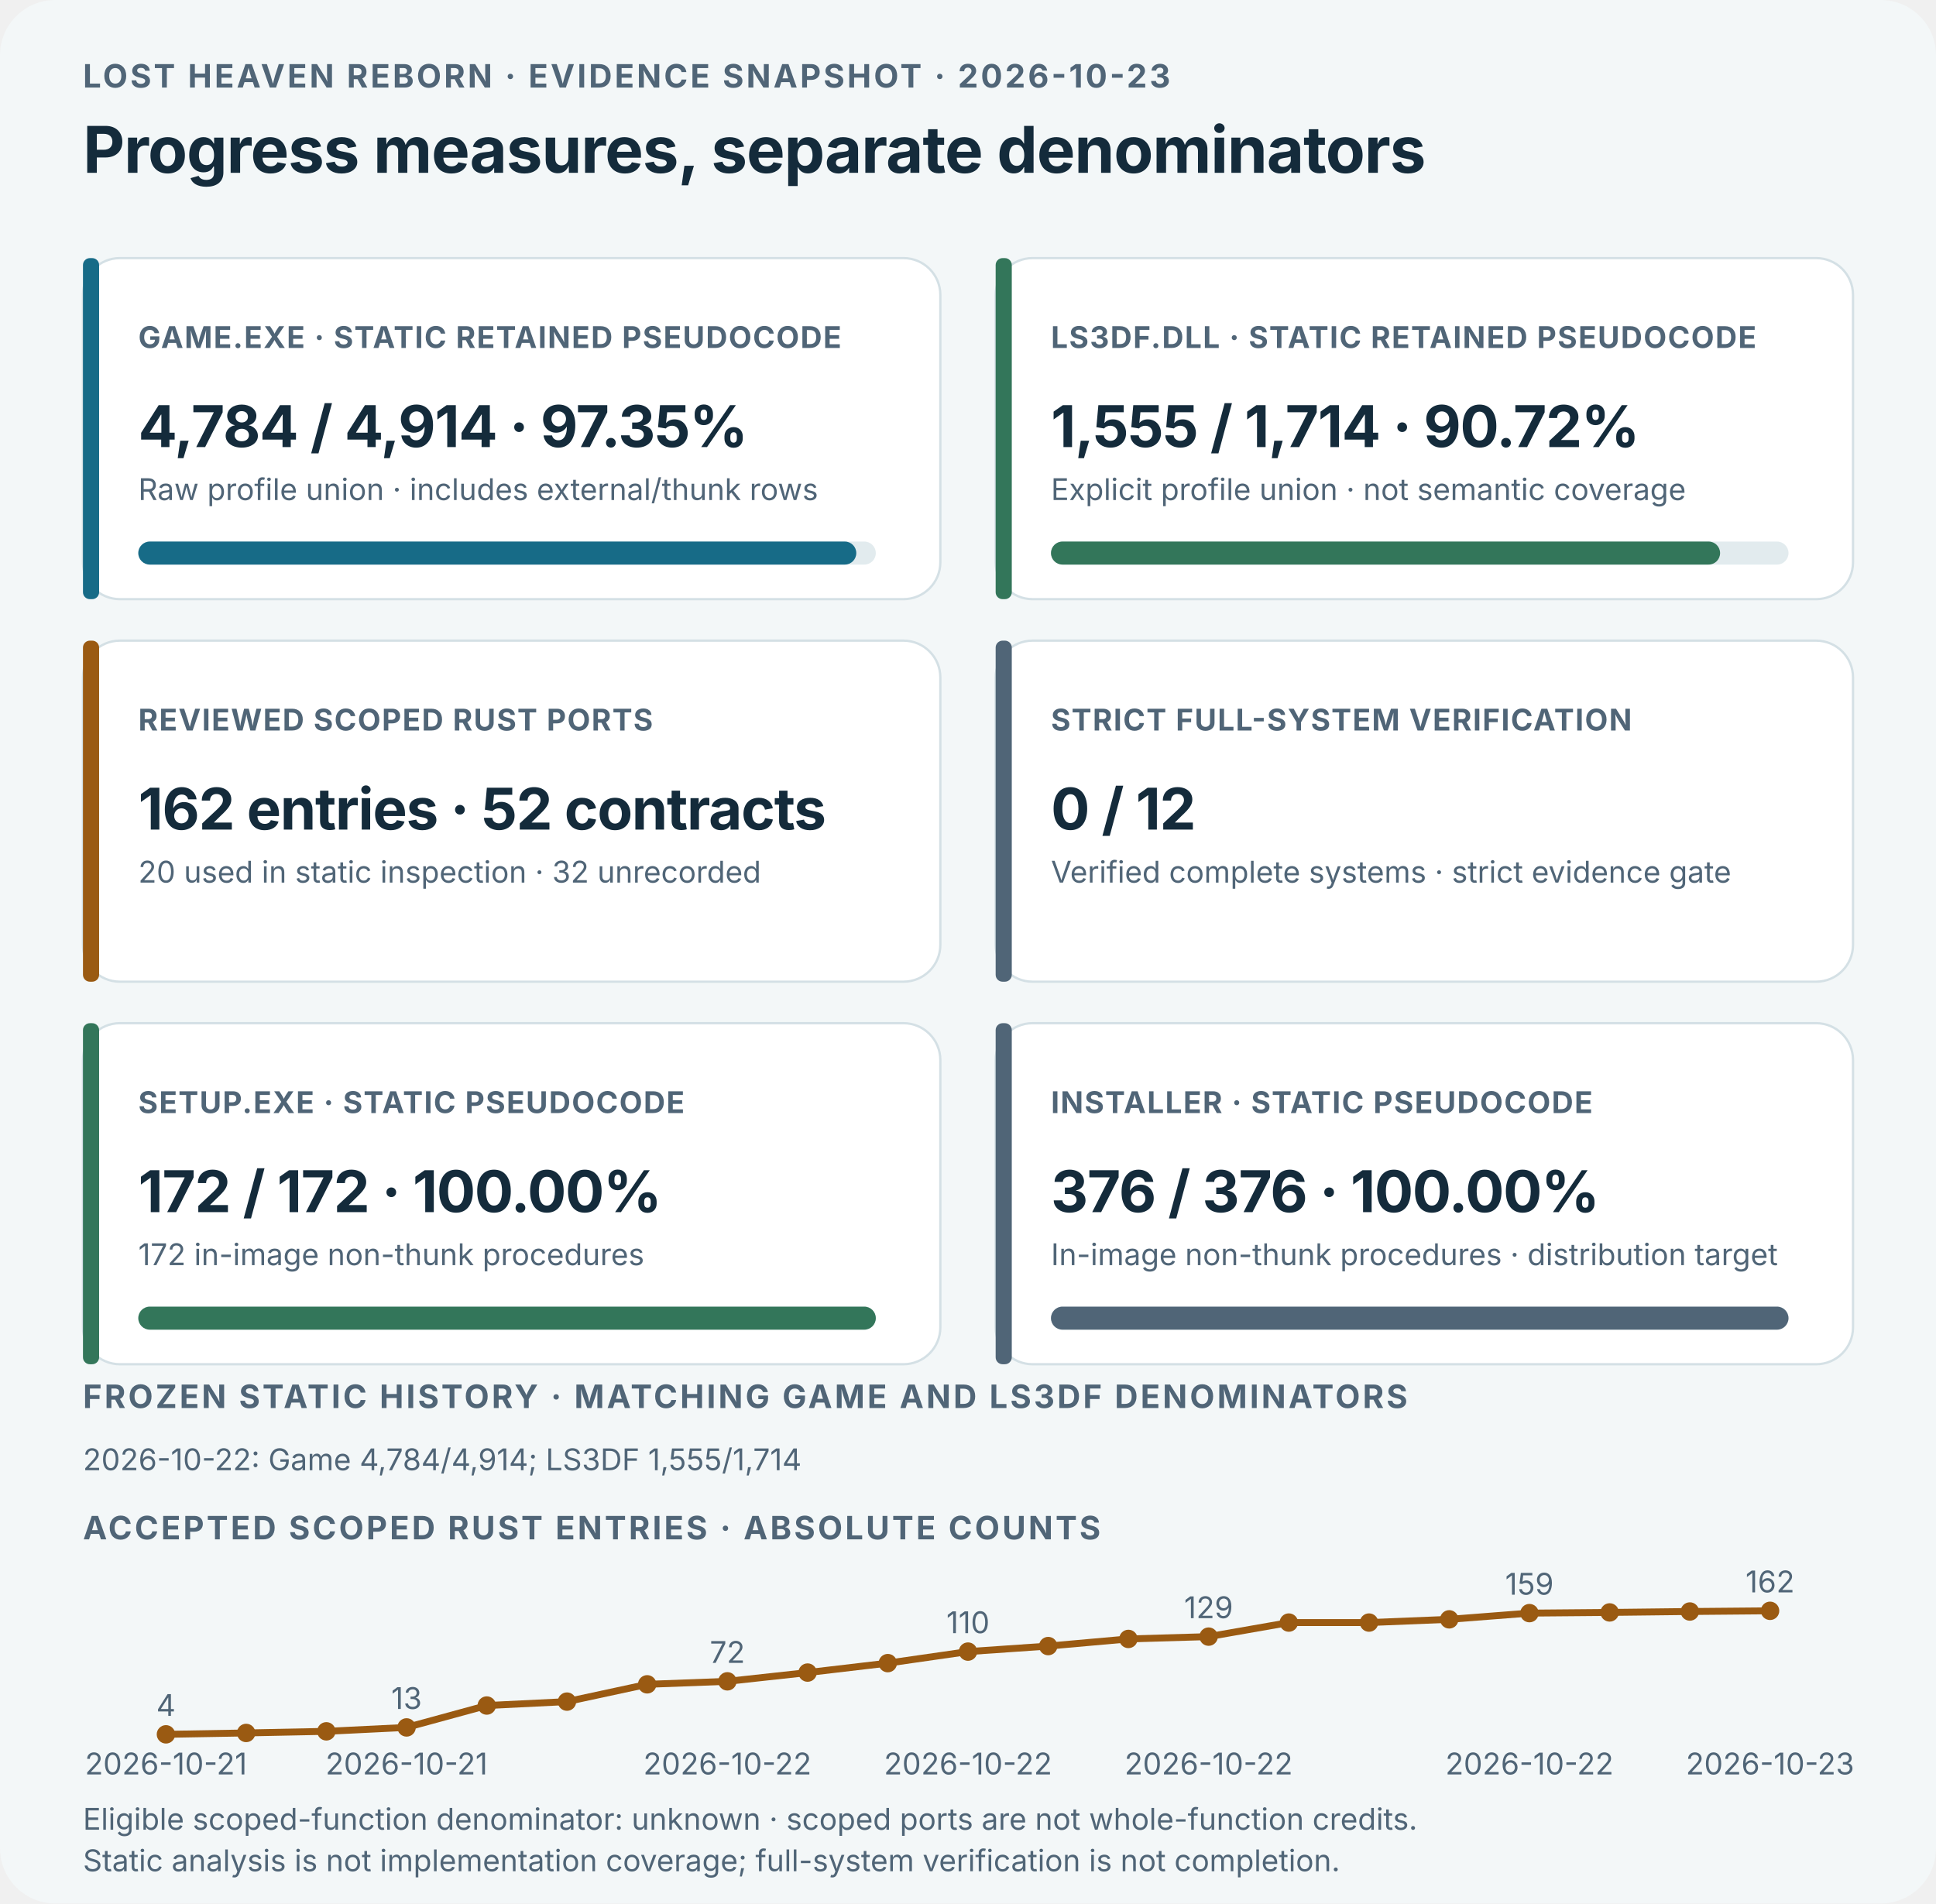
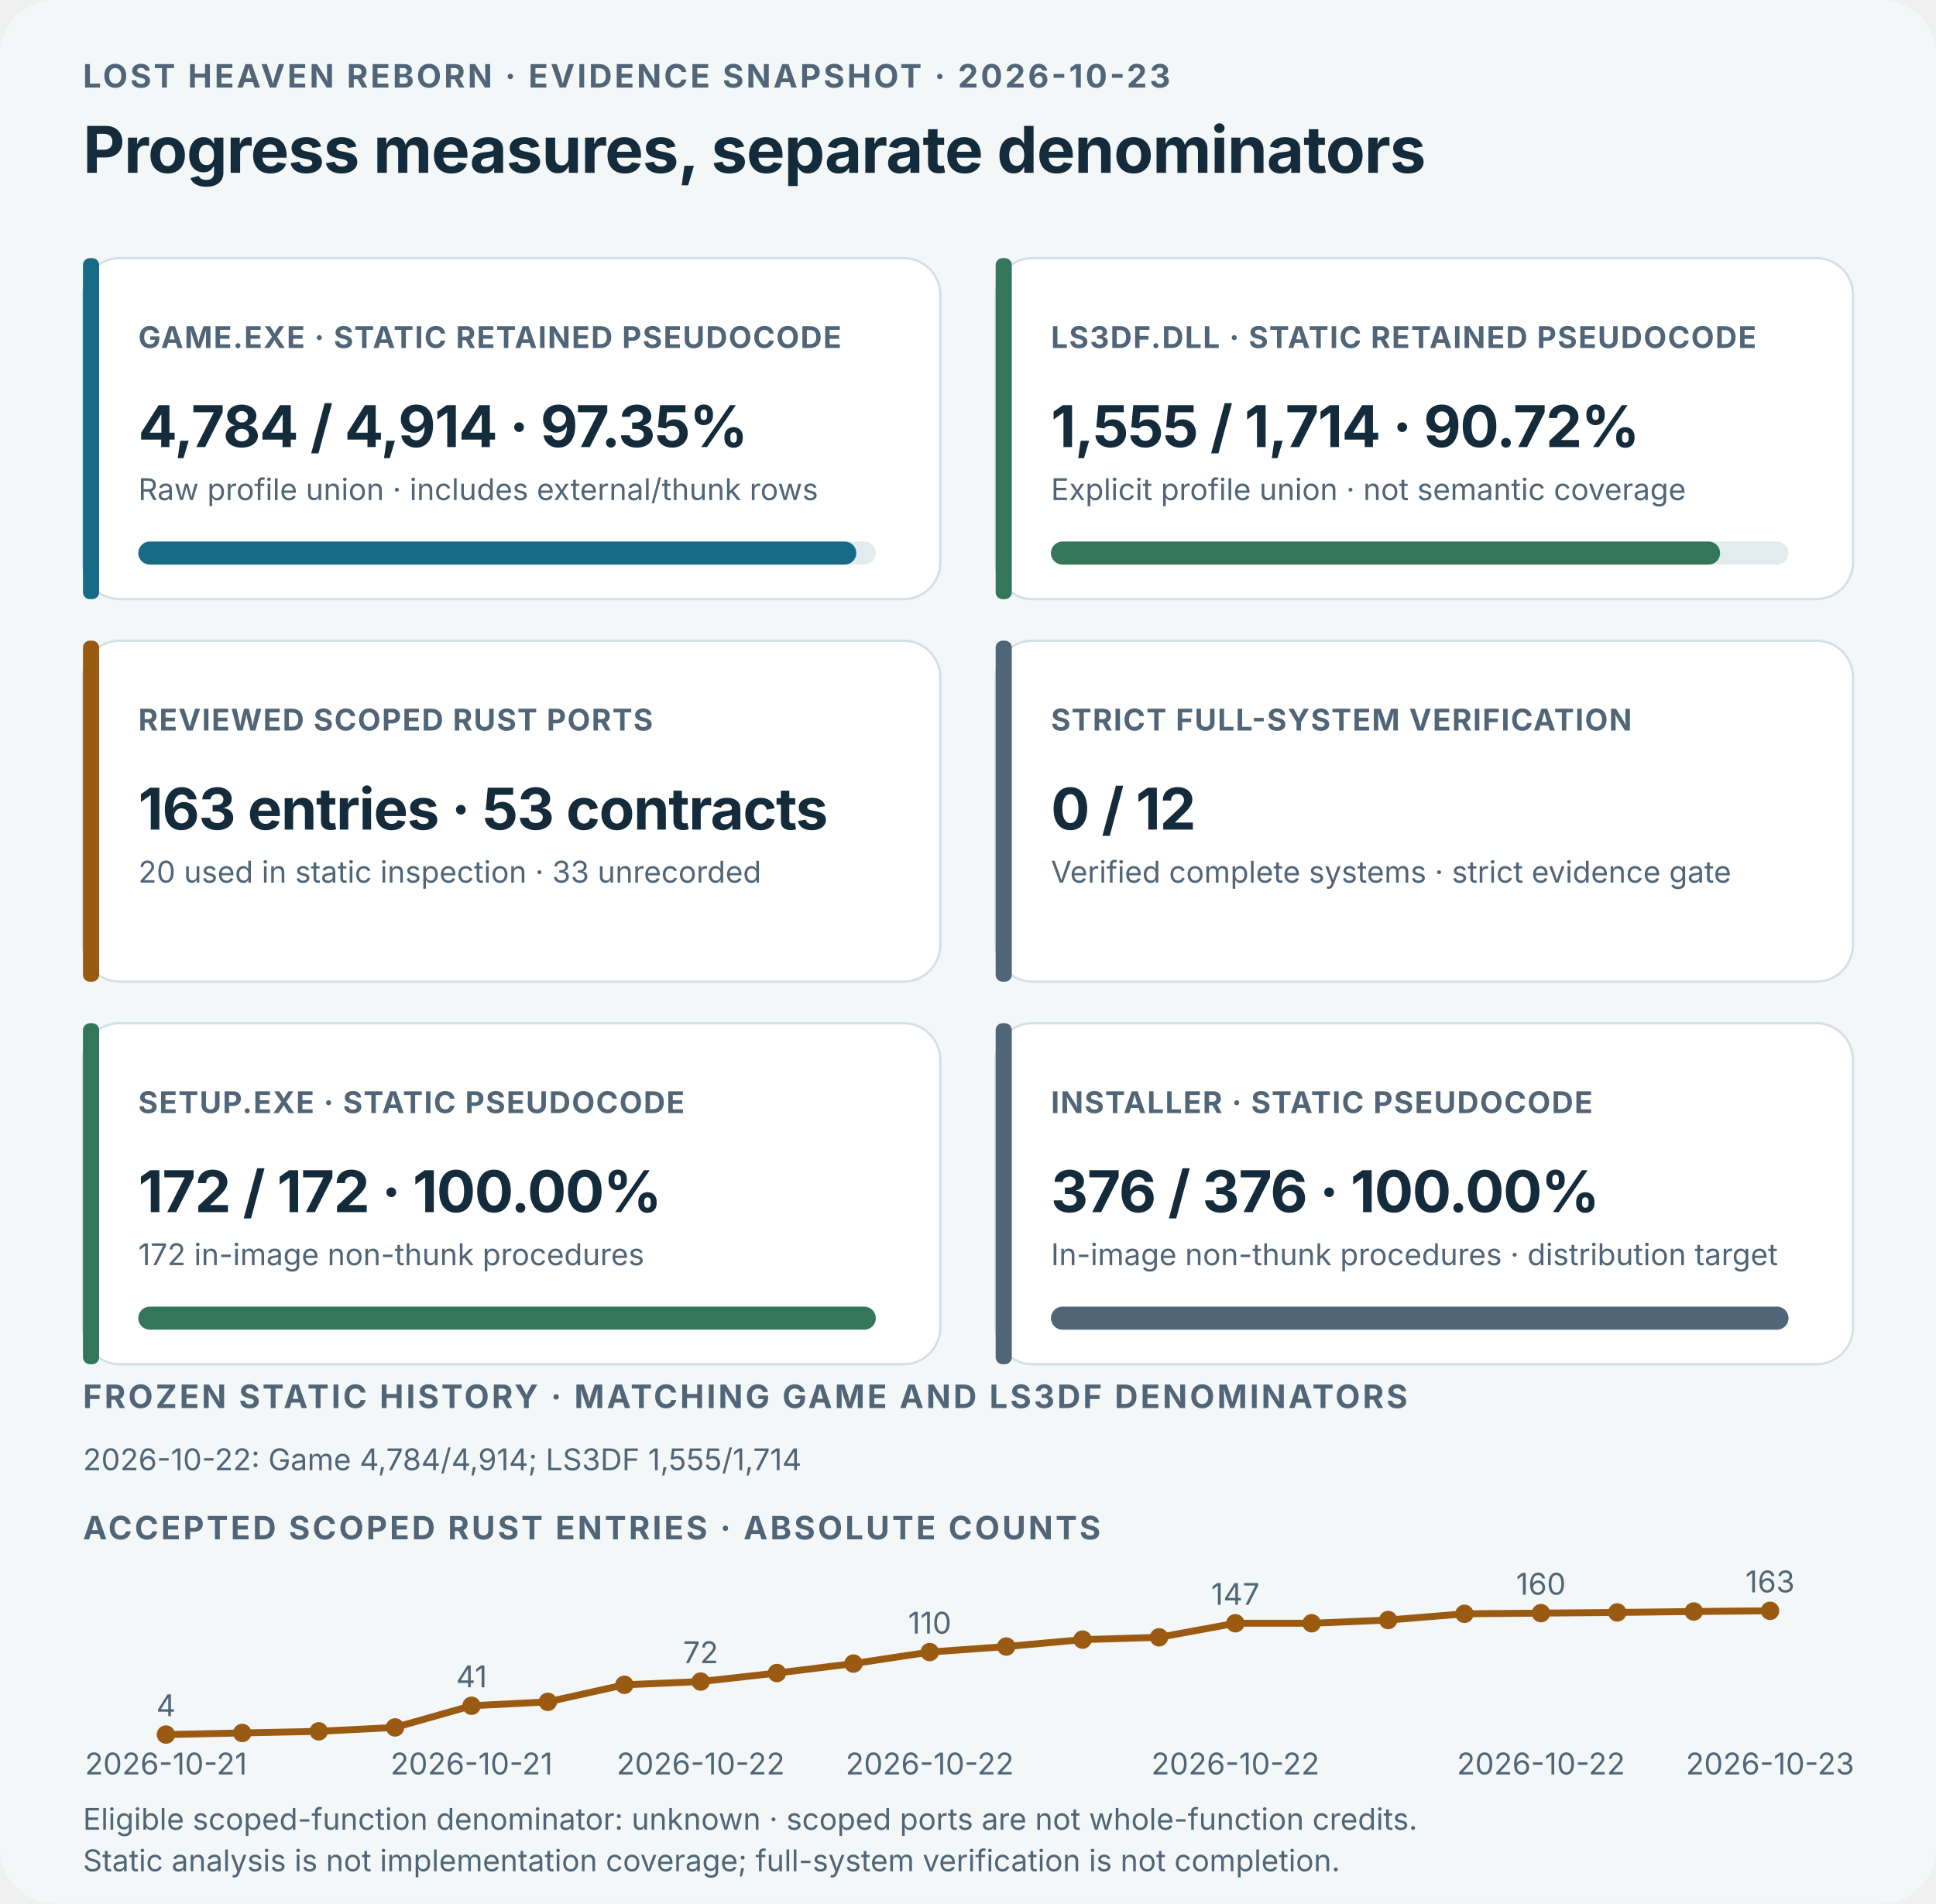
<svg xmlns="http://www.w3.org/2000/svg" viewBox="0 0 840 826" role="img" aria-labelledby="dashboard-title dashboard-desc">
  <style>text{font-family:Inter,ui-sans-serif,system-ui,-apple-system,"Segoe UI",sans-serif;fill:#142b3b}.kicker{font-size:14px;font-weight:700;letter-spacing:1.1px;fill:#506577}.title{font-size:28px;font-weight:750;letter-spacing:-.35px}.label{font-size:13px;font-weight:750;letter-spacing:.5px;fill:#506577}.value{font-size:25px;font-weight:750;letter-spacing:-.4px}.detail,.history{font-size:13px;fill:#506577}.dark-bg{display:none}@media(prefers-color-scheme:dark){.light-bg{display:none}.dark-bg{display:inline}text{fill:#edf4f6}.kicker,.label,.detail,.history{fill:#b3c5ce}.card-bg{fill:#172b39;stroke:#3b5361}.bar-track{fill:#314957}}</style>
  <rect class="light-bg" width="840" height="826" rx="24" fill="#f3f7f8" />
  <rect class="dark-bg" width="840" height="826" rx="24" fill="#0d1b25" />
  <text x="36" y="38" class="kicker">LOST HEAVEN REBORN · EVIDENCE SNAPSHOT · 2026-10-23</text>
  <text x="36" y="75" class="title">Progress measures, separate denominators</text>
  <g>
    <rect class="card-bg" x="36" y="112" width="372" height="148" rx="16" fill="#ffffff" stroke="#d4e0e5" />
    <rect x="36" y="112" width="7" height="148" rx="3" fill="#176b87" />
    <text x="60" y="151" class="label">GAME.EXE · STATIC RETAINED PSEUDOCODE</text>
    <text x="60" y="194" class="value">4,784 / 4,914 · 97.35%</text>
    <text x="60" y="217" class="detail">Raw profile union · includes external/thunk rows</text>
    <rect class="bar-track" x="60" y="235" width="320" height="10" rx="5" fill="#e2ebee" />
    <rect x="60" y="235" width="311.53" height="10" rx="5" fill="#176b87" />
  </g>
  <g>
    <rect class="card-bg" x="432" y="112" width="372" height="148" rx="16" fill="#ffffff" stroke="#d4e0e5" />
    <rect x="432" y="112" width="7" height="148" rx="3" fill="#33765a" />
    <text x="456" y="151" class="label">LS3DF.DLL · STATIC RETAINED PSEUDOCODE</text>
    <text x="456" y="194" class="value">1,555 / 1,714 · 90.72%</text>
    <text x="456" y="217" class="detail">Explicit profile union · not semantic coverage</text>
    <rect class="bar-track" x="456" y="235" width="320" height="10" rx="5" fill="#e2ebee" />
    <rect x="456" y="235" width="290.32" height="10" rx="5" fill="#33765a" />
  </g>
  <g>
    <rect class="card-bg" x="36" y="278" width="372" height="148" rx="16" fill="#ffffff" stroke="#d4e0e5" />
    <rect x="36" y="278" width="7" height="148" rx="3" fill="#9a5a12" />
    <text x="60" y="317" class="label">REVIEWED SCOPED RUST PORTS</text>
-     <text x="60" y="360" class="value">162 entries · 52 contracts</text>
-     <text x="60" y="383" class="detail">20 used in static inspection · 32 unrecorded</text>
+     <text x="60" y="360" class="value">163 entries · 53 contracts</text>
+     <text x="60" y="383" class="detail">20 used in static inspection · 33 unrecorded</text>
  </g>
  <g>
    <rect class="card-bg" x="432" y="278" width="372" height="148" rx="16" fill="#ffffff" stroke="#d4e0e5" />
    <rect x="432" y="278" width="7" height="148" rx="3" fill="#506577" />
    <text x="456" y="317" class="label">STRICT FULL-SYSTEM VERIFICATION</text>
    <text x="456" y="360" class="value">0 / 12</text>
    <text x="456" y="383" class="detail">Verified complete systems · strict evidence gate</text>
  </g>
  <g>
    <rect class="card-bg" x="36" y="444" width="372" height="148" rx="16" fill="#ffffff" stroke="#d4e0e5" />
    <rect x="36" y="444" width="7" height="148" rx="3" fill="#33765a" />
    <text x="60" y="483" class="label">SETUP.EXE · STATIC PSEUDOCODE</text>
    <text x="60" y="526" class="value">172 / 172 · 100.00%</text>
    <text x="60" y="549" class="detail">172 in-image non-thunk procedures</text>
    <rect class="bar-track" x="60" y="567" width="320" height="10" rx="5" fill="#e2ebee" />
    <rect x="60" y="567" width="320.00" height="10" rx="5" fill="#33765a" />
  </g>
  <g>
    <rect class="card-bg" x="432" y="444" width="372" height="148" rx="16" fill="#ffffff" stroke="#d4e0e5" />
    <rect x="432" y="444" width="7" height="148" rx="3" fill="#506577" />
    <text x="456" y="483" class="label">INSTALLER · STATIC PSEUDOCODE</text>
    <text x="456" y="526" class="value">376 / 376 · 100.00%</text>
    <text x="456" y="549" class="detail">In-image non-thunk procedures · distribution target</text>
    <rect class="bar-track" x="456" y="567" width="320" height="10" rx="5" fill="#e2ebee" />
    <rect x="456" y="567" width="320.00" height="10" rx="5" fill="#506577" />
  </g>
  <text x="36" y="611" class="kicker">FROZEN STATIC HISTORY · MATCHING GAME AND LS3DF DENOMINATORS</text>
  <text x="36" y="638" class="history">2026-10-22: Game 4,784/4,914; LS3DF 1,555/1,714</text>
  <text x="36" y="668" class="kicker">ACCEPTED SCOPED RUST ENTRIES · ABSOLUTE COUNTS</text>
-   <polyline points="72.0,752.6 106.8,752.0 141.6,751.3 176.4,749.6 211.2,740.1 246.0,738.4 280.8,730.9 315.6,729.6 350.4,725.8 385.2,721.7 420.0,716.7 454.8,714.3 489.6,711.2 524.4,710.2 559.2,704.1 594.0,704.1 628.8,702.7 663.6,700.0 698.4,699.7 733.2,699.3 768.0,699.0" fill="none" stroke="#9a5a12" stroke-width="3" stroke-linecap="round" stroke-linejoin="round" />
-   <circle cx="72.0" cy="752.6" r="4" fill="#9a5a12" />
-   <text x="72.0" y="744.6" text-anchor="middle" class="history">4</text>
+   <polyline points="72.0,752.7 105.1,752.0 138.3,751.3 171.4,749.6 204.6,740.2 237.7,738.5 270.9,731.1 304.0,729.7 337.1,726.0 370.3,721.9 403.4,716.9 436.6,714.5 469.7,711.5 502.9,710.5 536.0,704.4 569.1,704.4 602.3,703.0 635.4,700.3 668.6,700.0 701.7,699.7 734.9,699.3 768.0,699.0" fill="none" stroke="#9a5a12" stroke-width="3" stroke-linecap="round" stroke-linejoin="round" />
+   <circle cx="72.0" cy="752.7" r="4" fill="#9a5a12" />
+   <text x="72.0" y="744.7" text-anchor="middle" class="history">4</text>
  <text x="72.0" y="770" text-anchor="middle" class="history">2026-10-21</text>
-   <circle cx="106.8" cy="752.0" r="4" fill="#9a5a12" />
-   <circle cx="141.6" cy="751.3" r="4" fill="#9a5a12" />
-   <circle cx="176.4" cy="749.6" r="4" fill="#9a5a12" />
-   <text x="176.4" y="741.6" text-anchor="middle" class="history">13</text>
-   <text x="176.4" y="770" text-anchor="middle" class="history">2026-10-21</text>
-   <circle cx="211.2" cy="740.1" r="4" fill="#9a5a12" />
-   <circle cx="246.0" cy="738.4" r="4" fill="#9a5a12" />
-   <circle cx="280.8" cy="730.9" r="4" fill="#9a5a12" />
-   <circle cx="315.6" cy="729.6" r="4" fill="#9a5a12" />
-   <text x="315.6" y="721.6" text-anchor="middle" class="history">72</text>
-   <text x="315.6" y="770" text-anchor="middle" class="history">2026-10-22</text>
-   <circle cx="350.4" cy="725.8" r="4" fill="#9a5a12" />
-   <circle cx="385.2" cy="721.7" r="4" fill="#9a5a12" />
-   <circle cx="420.0" cy="716.7" r="4" fill="#9a5a12" />
-   <text x="420.0" y="708.7" text-anchor="middle" class="history">110</text>
-   <text x="420.0" y="770" text-anchor="middle" class="history">2026-10-22</text>
-   <circle cx="454.8" cy="714.3" r="4" fill="#9a5a12" />
-   <circle cx="489.6" cy="711.2" r="4" fill="#9a5a12" />
-   <circle cx="524.4" cy="710.2" r="4" fill="#9a5a12" />
-   <text x="524.4" y="702.2" text-anchor="middle" class="history">129</text>
-   <text x="524.4" y="770" text-anchor="middle" class="history">2026-10-22</text>
-   <circle cx="559.2" cy="704.1" r="4" fill="#9a5a12" />
-   <circle cx="594.0" cy="704.1" r="4" fill="#9a5a12" />
-   <circle cx="628.8" cy="702.7" r="4" fill="#9a5a12" />
-   <circle cx="663.6" cy="700.0" r="4" fill="#9a5a12" />
-   <text x="663.6" y="692.0" text-anchor="middle" class="history">159</text>
-   <text x="663.6" y="770" text-anchor="middle" class="history">2026-10-22</text>
-   <circle cx="698.4" cy="699.7" r="4" fill="#9a5a12" />
-   <circle cx="733.2" cy="699.3" r="4" fill="#9a5a12" />
+   <circle cx="105.1" cy="752.0" r="4" fill="#9a5a12" />
+   <circle cx="138.3" cy="751.3" r="4" fill="#9a5a12" />
+   <circle cx="171.4" cy="749.6" r="4" fill="#9a5a12" />
+   <circle cx="204.6" cy="740.2" r="4" fill="#9a5a12" />
+   <text x="204.6" y="732.2" text-anchor="middle" class="history">41</text>
+   <text x="204.6" y="770" text-anchor="middle" class="history">2026-10-21</text>
+   <circle cx="237.7" cy="738.5" r="4" fill="#9a5a12" />
+   <circle cx="270.9" cy="731.1" r="4" fill="#9a5a12" />
+   <circle cx="304.0" cy="729.7" r="4" fill="#9a5a12" />
+   <text x="304.0" y="721.7" text-anchor="middle" class="history">72</text>
+   <text x="304.0" y="770" text-anchor="middle" class="history">2026-10-22</text>
+   <circle cx="337.1" cy="726.0" r="4" fill="#9a5a12" />
+   <circle cx="370.3" cy="721.9" r="4" fill="#9a5a12" />
+   <circle cx="403.4" cy="716.9" r="4" fill="#9a5a12" />
+   <text x="403.4" y="708.9" text-anchor="middle" class="history">110</text>
+   <text x="403.4" y="770" text-anchor="middle" class="history">2026-10-22</text>
+   <circle cx="436.6" cy="714.5" r="4" fill="#9a5a12" />
+   <circle cx="469.7" cy="711.5" r="4" fill="#9a5a12" />
+   <circle cx="502.9" cy="710.5" r="4" fill="#9a5a12" />
+   <circle cx="536.0" cy="704.4" r="4" fill="#9a5a12" />
+   <text x="536.0" y="696.4" text-anchor="middle" class="history">147</text>
+   <text x="536.0" y="770" text-anchor="middle" class="history">2026-10-22</text>
+   <circle cx="569.1" cy="704.4" r="4" fill="#9a5a12" />
+   <circle cx="602.3" cy="703.0" r="4" fill="#9a5a12" />
+   <circle cx="635.4" cy="700.3" r="4" fill="#9a5a12" />
+   <circle cx="668.6" cy="700.0" r="4" fill="#9a5a12" />
+   <text x="668.6" y="692.0" text-anchor="middle" class="history">160</text>
+   <text x="668.6" y="770" text-anchor="middle" class="history">2026-10-22</text>
+   <circle cx="701.7" cy="699.7" r="4" fill="#9a5a12" />
+   <circle cx="734.9" cy="699.3" r="4" fill="#9a5a12" />
  <circle cx="768.0" cy="699.0" r="4" fill="#9a5a12" />
-   <text x="768.0" y="691.0" text-anchor="middle" class="history">162</text>
+   <text x="768.0" y="691.0" text-anchor="middle" class="history">163</text>
  <text x="768.0" y="770" text-anchor="middle" class="history">2026-10-23</text>
  <text x="36" y="794" class="detail">Eligible scoped-function denominator: unknown · scoped ports are not whole-function credits.</text>
  <text x="36" y="812" class="detail">Static analysis is not implementation coverage; full-system verification is not completion.</text>
</svg>
